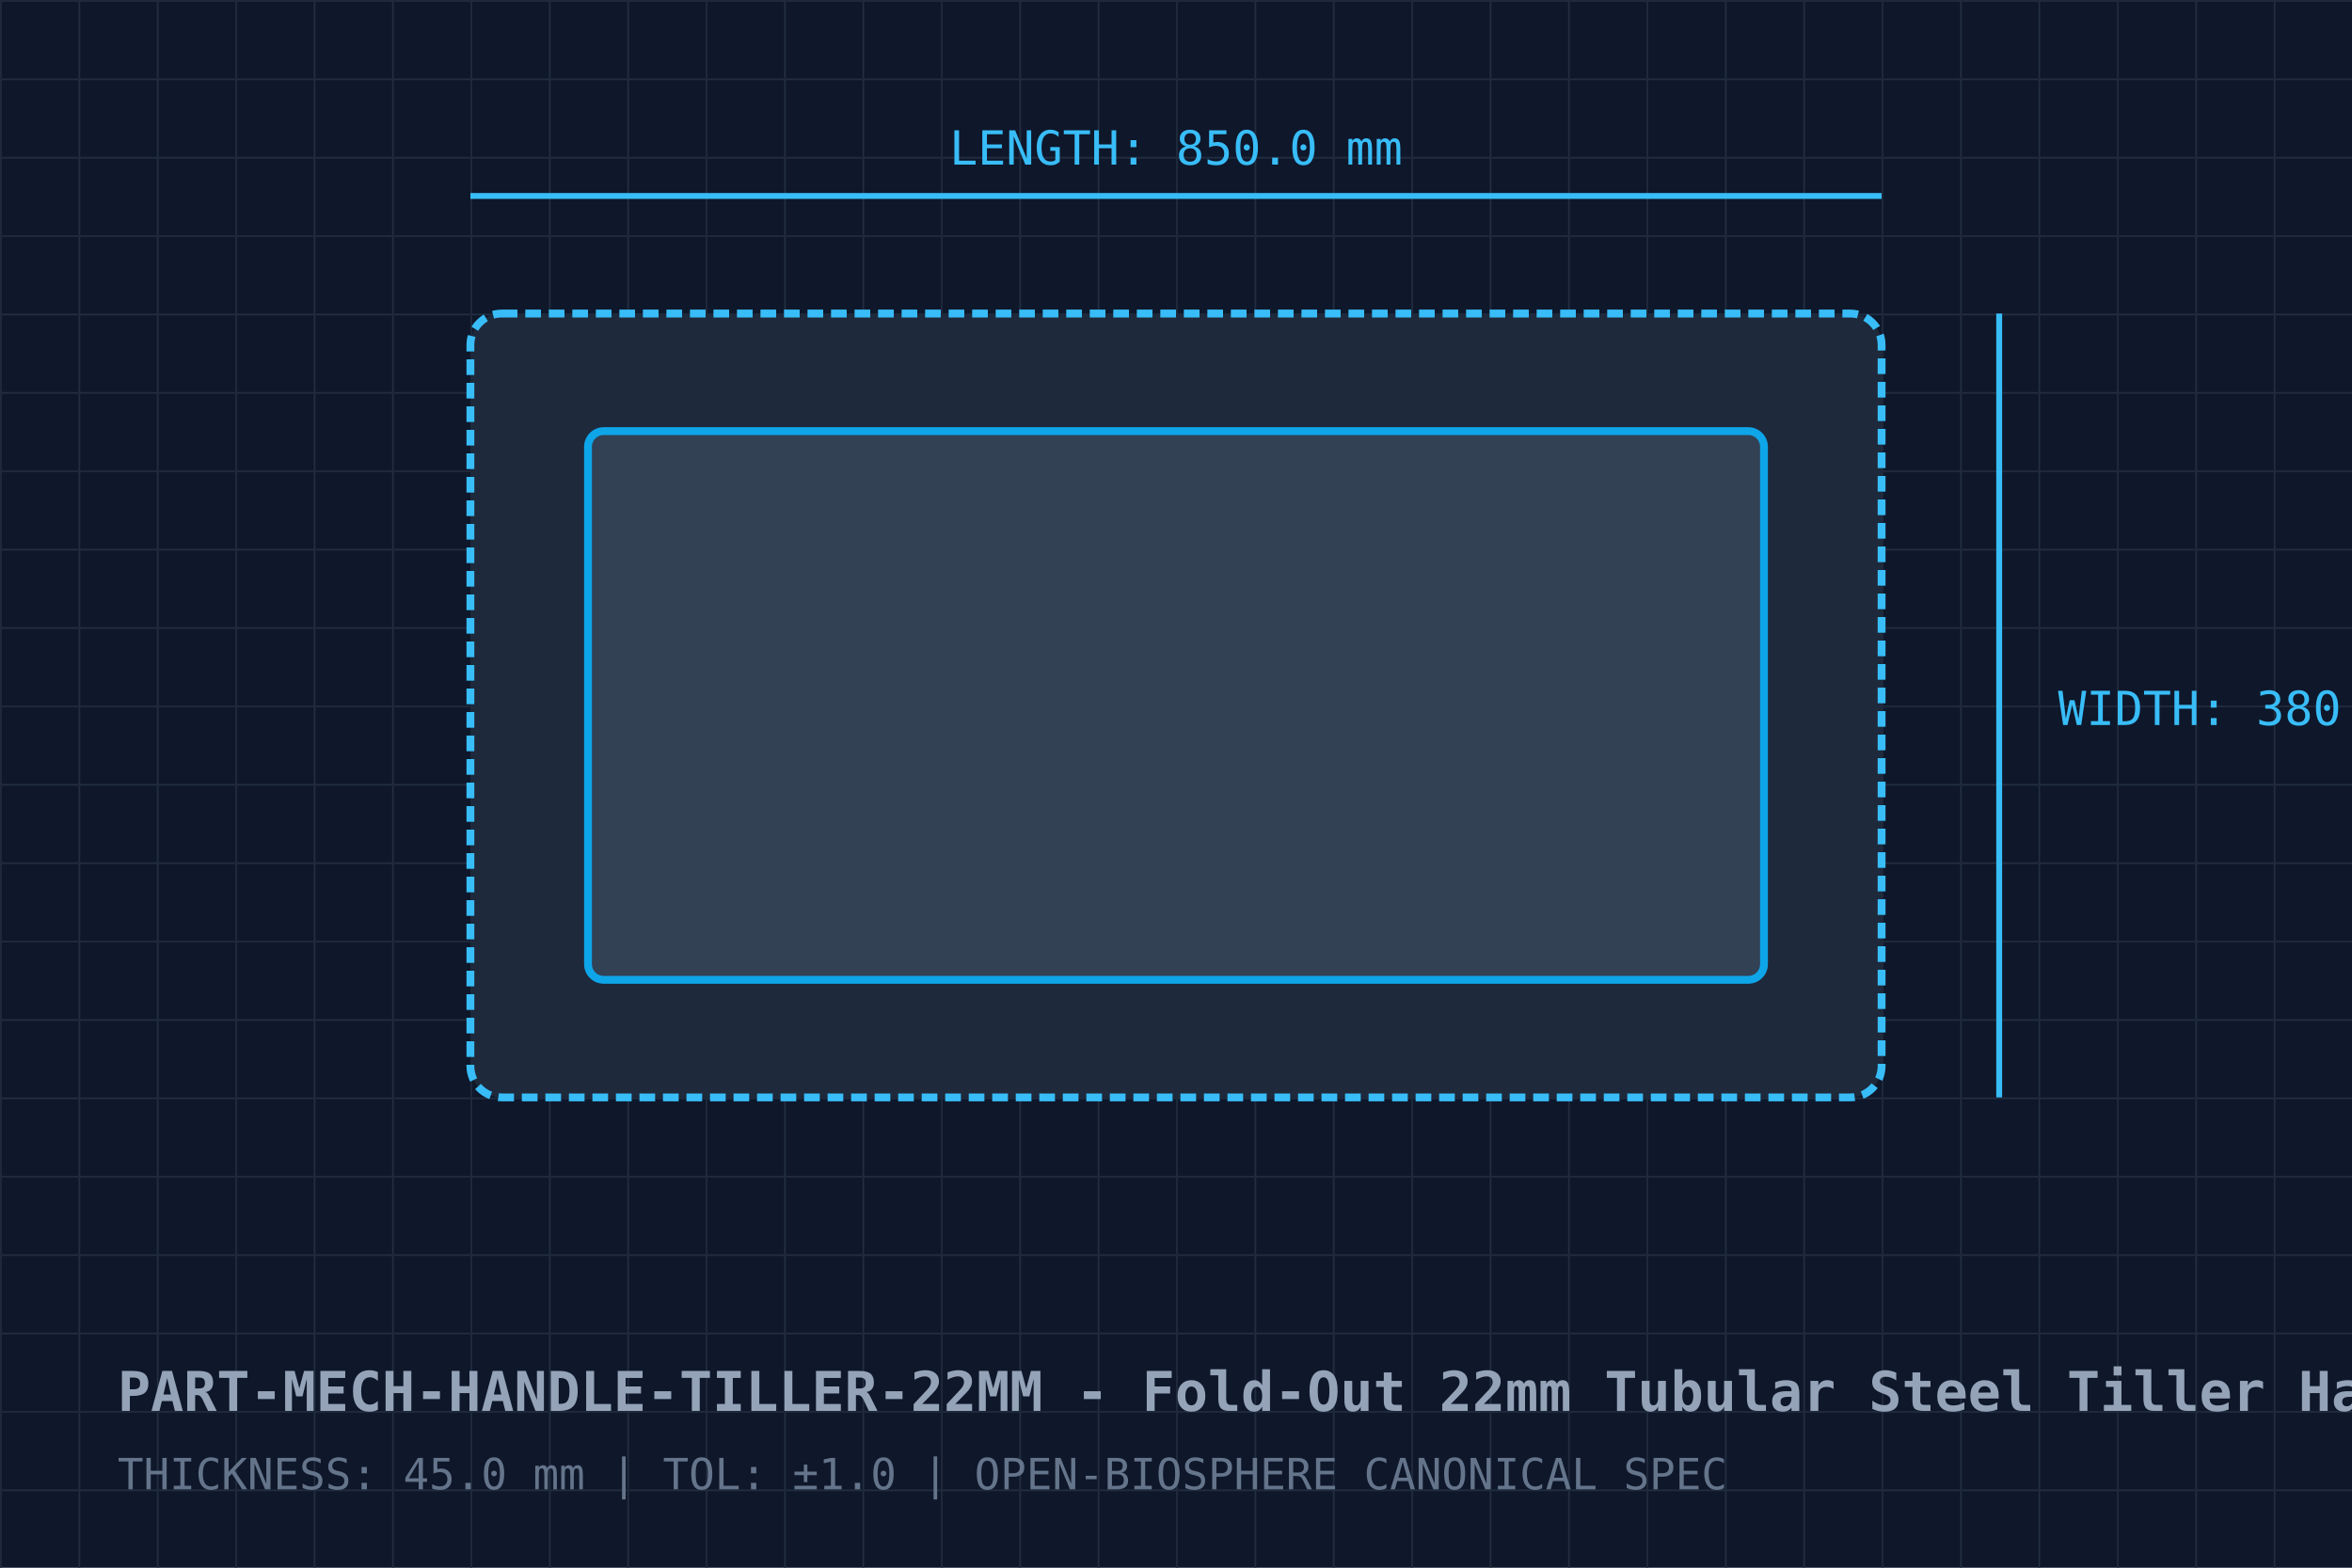
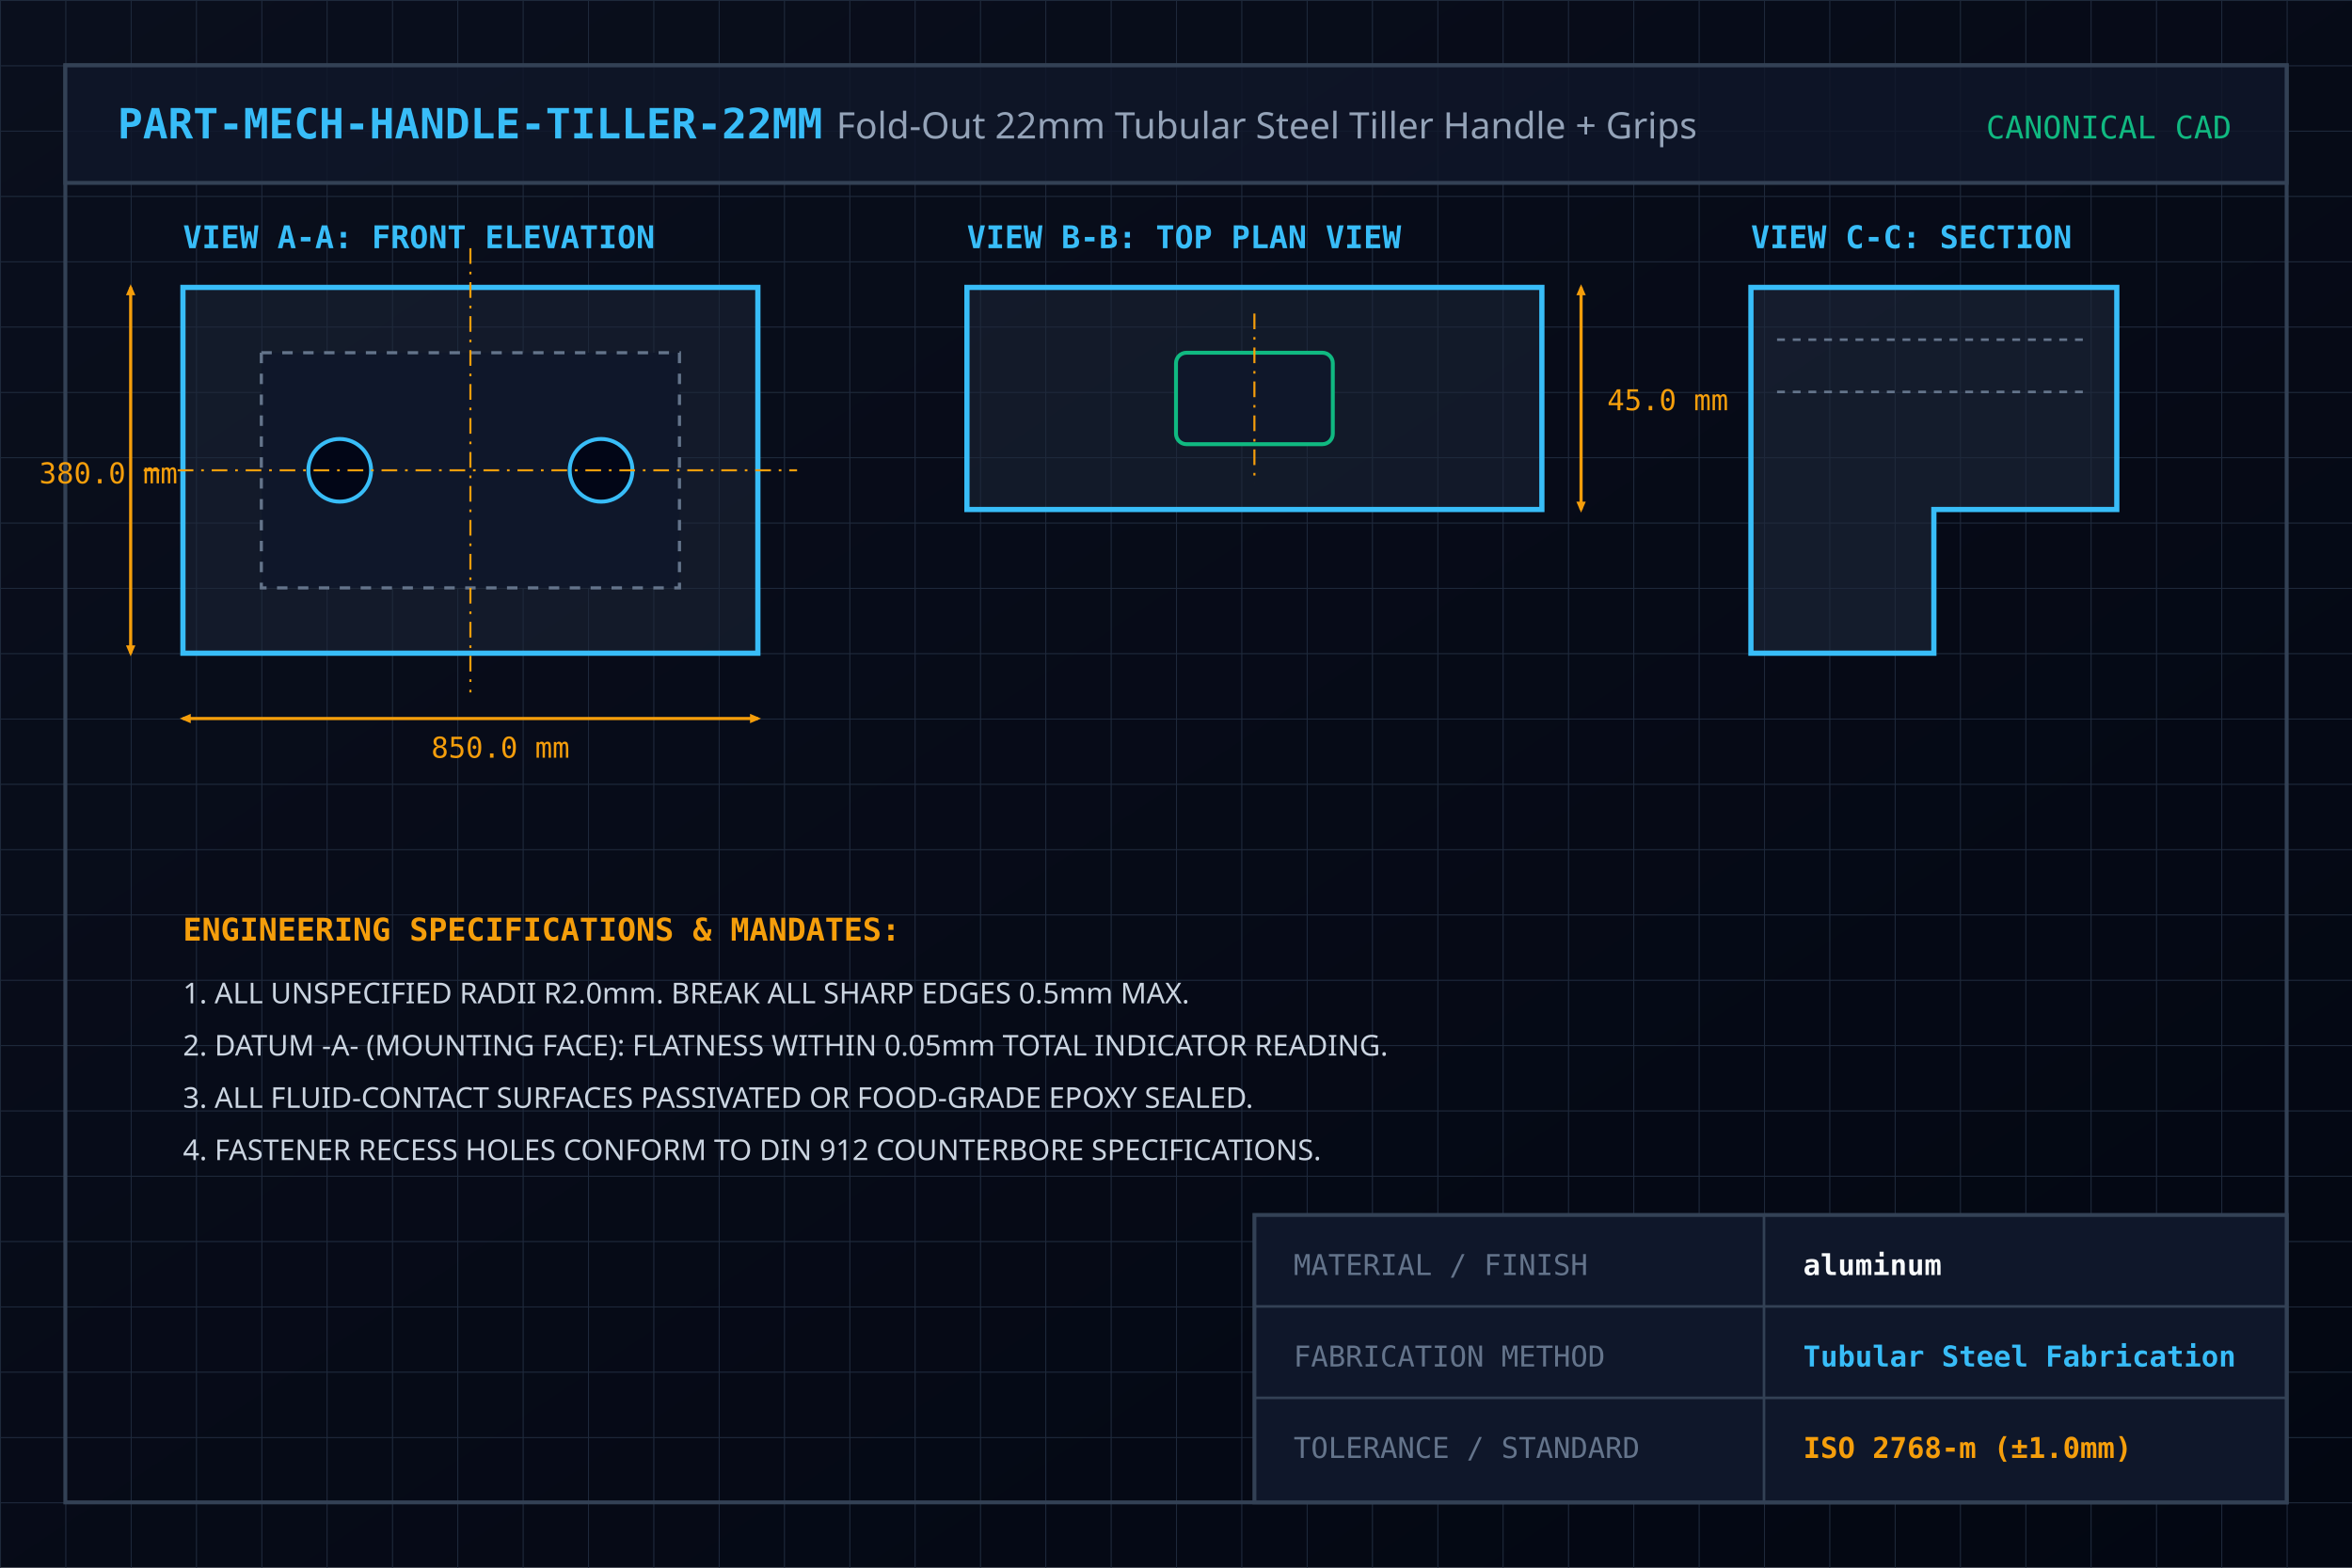
- <svg xmlns="http://www.w3.org/2000/svg" viewBox="0 0 600 400" width="100%" height="100%">
-   <rect width="600" height="400" fill="#0f172a" />
+ <svg xmlns="http://www.w3.org/2000/svg" viewBox="0 0 900 600" width="100%" height="100%">
  <defs>
-     <pattern id="grid-PART-MECH-HANDLE-TILLER-22MM" width="20" height="20" patternUnits="userSpaceOnUse">
-       <path d="M 20 0 L 0 0 0 20" fill="none" stroke="#1e293b" stroke-width="1" />
+     <linearGradient id="bg" x1="0%" y1="0%" x2="100%" y2="100%">
+       <stop offset="0%" stop-color="#0a0f1d" />
+       <stop offset="100%" stop-color="#030712" />
+     </linearGradient>
+     <pattern id="grid" width="25" height="25" patternUnits="userSpaceOnUse">
+       <path d="M 25 0 L 0 0 0 25" fill="none" stroke="#1e293b" stroke-width="0.75" />
    </pattern>
+     <marker id="arrow" viewBox="0 0 10 10" refX="5" refY="5" markerWidth="6" markerHeight="6" orient="auto-start-reverse">
+       <path d="M 0 1.5 L 8 5 L 0 8.5 z" fill="#38bdf8" />
+     </marker>
+     <marker id="dim-arrow" viewBox="0 0 10 10" refX="5" refY="5" markerWidth="5" markerHeight="5" orient="auto-start-reverse">
+       <path d="M 0 2 L 7 5 L 0 8 z" fill="#f59e0b" />
+     </marker>
  </defs>
-   <rect width="600" height="400" fill="url(#grid-PART-MECH-HANDLE-TILLER-22MM)" />
-   <rect x="120" y="80" width="360" height="200" rx="8" fill="#1e293b" stroke="#38bdf8" stroke-width="2" stroke-dasharray="4,2" />
-   <rect x="150" y="110" width="300" height="140" rx="4" fill="#334155" stroke="#0ea5e9" stroke-width="2" />
-   <line x1="120" y1="50" x2="480" y2="50" stroke="#38bdf8" stroke-width="1.5" marker-start="url(#arrow)" marker-end="url(#arrow)" />
-   <text x="300" y="42" fill="#38bdf8" font-family="monospace" font-size="12" text-anchor="middle">LENGTH: 850.0 mm</text>
-   <line x1="510" y1="80" x2="510" y2="280" stroke="#38bdf8" stroke-width="1.5" />
-   <text x="525" y="185" fill="#38bdf8" font-family="monospace" font-size="12">WIDTH: 380.0 mm</text>
-   <text x="30" y="360" fill="#94a3b8" font-family="monospace" font-size="14" font-weight="bold">PART-MECH-HANDLE-TILLER-22MM - Fold-Out 22mm Tubular Steel Tiller Handle + Grips</text>
-   <text x="30" y="380" fill="#64748b" font-family="monospace" font-size="11">THICKNESS: 45.0 mm | TOL: ±1.0 | OPEN-BIOSPHERE CANONICAL SPEC</text>
+   <rect width="100%" height="100%" fill="url(#bg)" />
+   <rect width="100%" height="100%" fill="url(#grid)" />
+   <rect x="25" y="25" width="850" height="550" fill="none" stroke="#334155" stroke-width="1.5" />
+   <rect x="25" y="25" width="850" height="45" fill="#0f172a" fill-opacity="0.8" stroke="#334155" stroke-width="1.5" />
+   <text x="45" y="53" font-family="monospace" font-size="16" font-weight="bold" fill="#38bdf8">PART-MECH-HANDLE-TILLER-22MM</text>
+   <text x="320" y="53" font-family="sans-serif" font-size="14" font-weight="500" fill="#94a3b8">Fold-Out 22mm Tubular Steel Tiller Handle + Grips</text>
+   <text x="760" y="53" font-family="monospace" font-size="12" fill="#10b981">CANONICAL CAD</text>
+   <rect x="480" y="465" width="395" height="110" fill="#0f172a" stroke="#334155" stroke-width="1.5" />
+   <line x1="480" y1="500" x2="875" y2="500" stroke="#334155" stroke-width="1" />
+   <line x1="480" y1="535" x2="875" y2="535" stroke="#334155" stroke-width="1" />
+   <line x1="675" y1="465" x2="675" y2="575" stroke="#334155" stroke-width="1" />
+   <text x="495" y="488" font-family="monospace" font-size="11" fill="#64748b">MATERIAL / FINISH</text>
+   <text x="690" y="488" font-family="monospace" font-size="11" font-weight="bold" fill="#f8fafc">aluminum</text>
+   <text x="495" y="523" font-family="monospace" font-size="11" fill="#64748b">FABRICATION METHOD</text>
+   <text x="690" y="523" font-family="monospace" font-size="11" font-weight="bold" fill="#38bdf8">Tubular Steel Fabrication</text>
+   <text x="495" y="558" font-family="monospace" font-size="11" fill="#64748b">TOLERANCE / STANDARD</text>
+   <text x="690" y="558" font-family="monospace" font-size="11" font-weight="bold" fill="#f59e0b">ISO 2768-m (±1.0mm)</text>
+   <g transform="translate(70, 110)">
+     <text x="0" y="-15" font-family="monospace" font-size="12" font-weight="bold" fill="#38bdf8">VIEW A-A: FRONT ELEVATION</text>
+     <rect x="0" y="0" width="220" height="140" fill="#1e293b" fill-opacity="0.5" stroke="#38bdf8" stroke-width="2" />
+     <rect x="30" y="25" width="160" height="90" fill="#0f172a" stroke="#64748b" stroke-dasharray="4,4" stroke-width="1.2" />
+     <circle cx="60" cy="70" r="12" fill="#020617" stroke="#38bdf8" stroke-width="1.5" />
+     <circle cx="160" cy="70" r="12" fill="#020617" stroke="#38bdf8" stroke-width="1.5" />
+     <line x1="-15" y1="70" x2="235" y2="70" stroke="#f59e0b" stroke-width="0.8" stroke-dasharray="6,3,1,3" />
+     <line x1="110" y1="-15" x2="110" y2="155" stroke="#f59e0b" stroke-width="0.8" stroke-dasharray="6,3,1,3" />
+     <line x1="0" y1="165" x2="220" y2="165" stroke="#f59e0b" stroke-width="1.2" marker-start="url(#dim-arrow)" marker-end="url(#dim-arrow)" />
+     <text x="95" y="180" font-family="monospace" font-size="11" fill="#f59e0b">850.0 mm</text>
+     <line x1="-20" y1="0" x2="-20" y2="140" stroke="#f59e0b" stroke-width="1.2" marker-start="url(#dim-arrow)" marker-end="url(#dim-arrow)" />
+     <text x="-55" y="75" font-family="monospace" font-size="11" fill="#f59e0b">380.0 mm</text>
+   </g>
+   <g transform="translate(370, 110)">
+     <text x="0" y="-15" font-family="monospace" font-size="12" font-weight="bold" fill="#38bdf8">VIEW B-B: TOP PLAN VIEW</text>
+     <rect x="0" y="0" width="220" height="85" fill="#1e293b" fill-opacity="0.5" stroke="#38bdf8" stroke-width="2" />
+     <rect x="80" y="25" width="60" height="35" rx="4" fill="#0f172a" stroke="#10b981" stroke-width="1.5" />
+     <line x1="110" y1="10" x2="110" y2="75" stroke="#f59e0b" stroke-width="0.8" stroke-dasharray="6,3,1,3" />
+     <line x1="235" y1="0" x2="235" y2="85" stroke="#f59e0b" stroke-width="1.2" marker-start="url(#dim-arrow)" marker-end="url(#dim-arrow)" />
+     <text x="245" y="47" font-family="monospace" font-size="11" fill="#f59e0b">45.0 mm</text>
+   </g>
+   <g transform="translate(670, 110)">
+     <text x="0" y="-15" font-family="monospace" font-size="12" font-weight="bold" fill="#38bdf8">VIEW C-C: SECTION</text>
+     <path d="M 0 0 L 140 0 L 140 85 L 70 85 L 70 140 L 0 140 Z" fill="#1e293b" fill-opacity="0.6" stroke="#38bdf8" stroke-width="2" />
+     <line x1="10" y1="20" x2="130" y2="20" stroke="#64748b" stroke-dasharray="3,3" stroke-width="1" />
+     <line x1="10" y1="40" x2="130" y2="40" stroke="#64748b" stroke-dasharray="3,3" stroke-width="1" />
+   </g>
+   <g transform="translate(70, 360)">
+     <text x="0" y="0" font-family="monospace" font-size="12" font-weight="bold" fill="#f59e0b">ENGINEERING SPECIFICATIONS &amp; MANDATES:</text>
+     <text x="0" y="24" font-family="sans-serif" font-size="11" fill="#cbd5e1">1. ALL UNSPECIFIED RADII R2.0mm. BREAK ALL SHARP EDGES 0.5mm MAX.</text>
+     <text x="0" y="44" font-family="sans-serif" font-size="11" fill="#cbd5e1">2. DATUM -A- (MOUNTING FACE): FLATNESS WITHIN 0.05mm TOTAL INDICATOR READING.</text>
+     <text x="0" y="64" font-family="sans-serif" font-size="11" fill="#cbd5e1">3. ALL FLUID-CONTACT SURFACES PASSIVATED OR FOOD-GRADE EPOXY SEALED.</text>
+     <text x="0" y="84" font-family="sans-serif" font-size="11" fill="#cbd5e1">4. FASTENER RECESS HOLES CONFORM TO DIN 912 COUNTERBORE SPECIFICATIONS.</text>
+   </g>
</svg>
